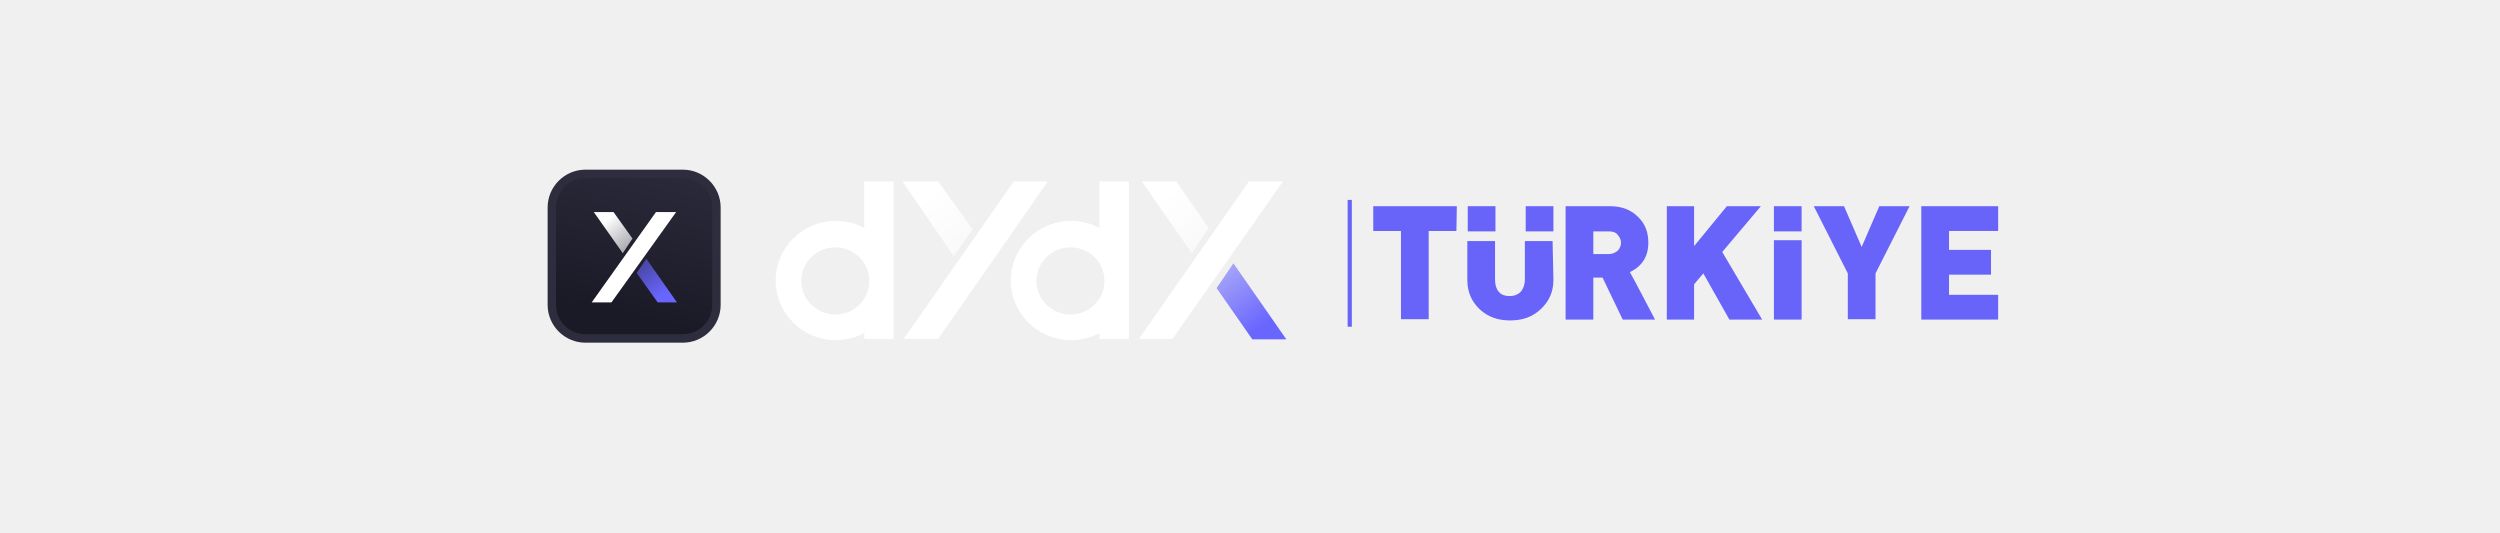
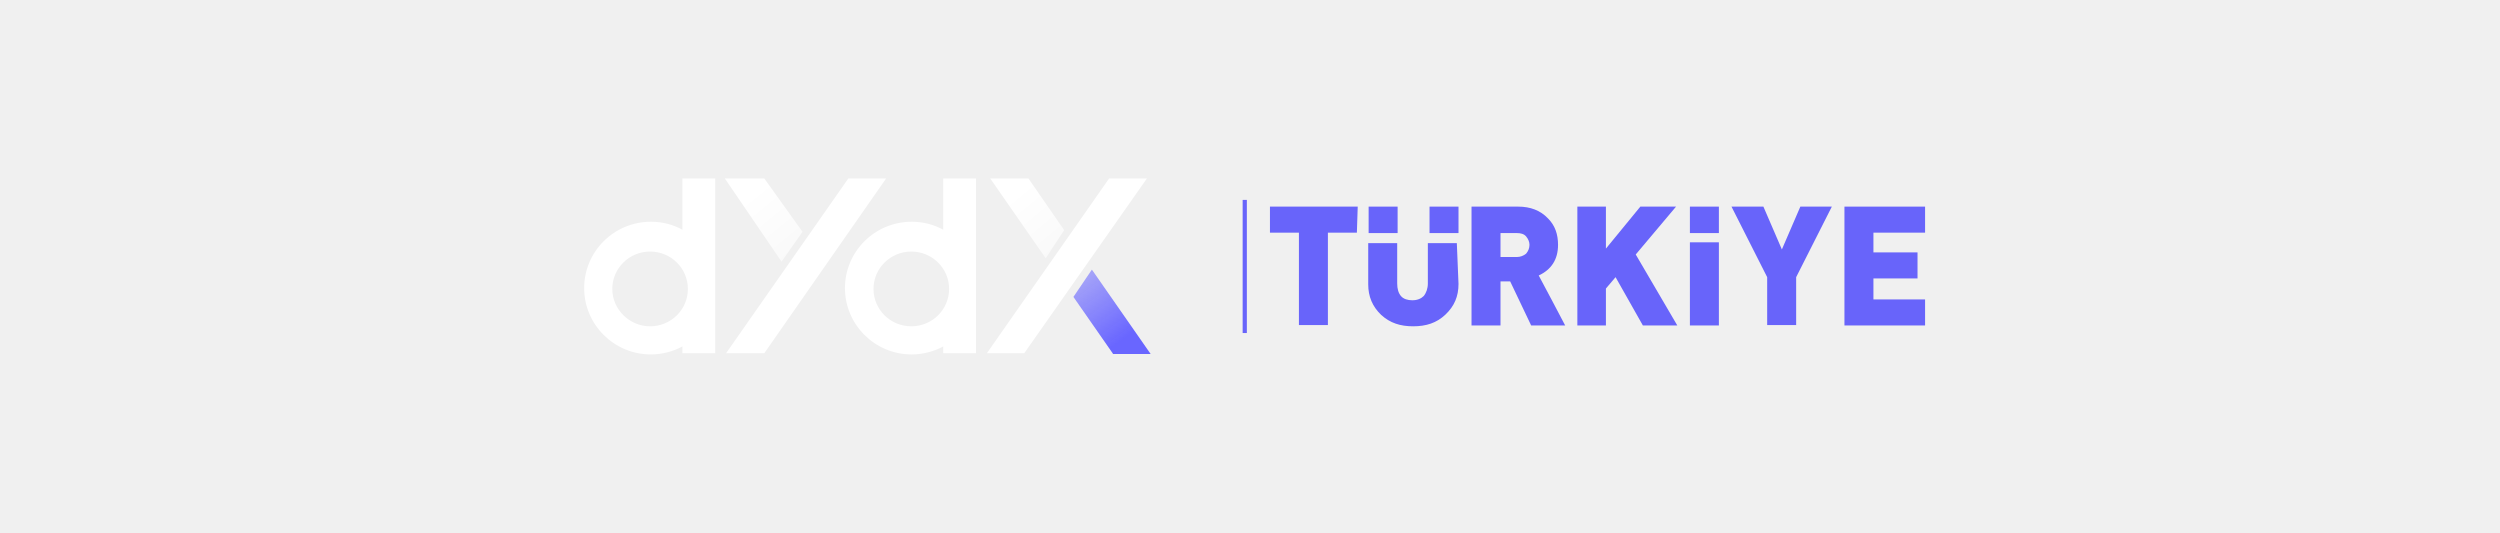
<svg xmlns="http://www.w3.org/2000/svg" version="1.1" id="Layer_1" x="0px" y="0px" viewBox="0 0 595.3 126.9" style="enable-background:new 0 0 595.3 126.9;" xml:space="preserve">
  <style type="text/css">
- 	.st0{fill:#6864FA;}
- 	.st1{display:none;fill:#FF0420;}
- 	.st2{fill:#FFFFFF;}
- 	.st3{fill:url(#SVGID_1_);}
- 	.st4{fill:url(#SVGID_00000177472090991443545080000015561838479930519984_);}
- 	.st5{fill-rule:evenodd;clip-rule:evenodd;fill:#FFFFFF;}
- 	.st6{fill:url(#SVGID_00000006683420841327136230000006691712199390922415_);}
- 	.st7{fill:url(#SVGID_00000050627944478749385420000013965781916358121391_);}
- 	.st8{fill:url(#SVGID_00000051381934688785425180000008333569734114822293_);}
- 	.st9{fill:url(#SVGID_00000040555059433028577670000011316819339388173234_);}
- 	.st10{fill:none;stroke:#2D2D3D;stroke-width:2;}
+ 	.st0{display:none;}
+ 	.st1{display:inline;}
+ 	.st2{fill:#212178;}
+ 	.st3{display:inline;fill:#212178;}
+ 	.st4{fill:#FFFFFF;}
+ 	.st5{display:inline;fill:#FFFFFF;}
+ 	.st6{fill:#6864FA;}
+ 	.st7{fill:url(#SVGID_1_);}
+ 	.st8{fill:url(#SVGID_00000142856533184500489490000010698526464679324307_);}
+ 	.st9{fill-rule:evenodd;clip-rule:evenodd;fill:#FFFFFF;}
+ 	.st10{fill:url(#SVGID_00000060021206523814819460000003593872310565053109_);}
</style>
+   <g class="st0">
+     <g id="StarkNet-logo-white" class="st1">
+       <g id="starknet-logo" transform="translate(4, 5)">
+         <g id="Group-16">
+           <path id="Fill-14" class="st2" d="M120.3,61.9c-1-0.7-2.9-1.5-5.7-2.6c-2.8-1-4.7-2-5.7-2.8c-1.1-0.8-1.6-2-1.6-3.4      s0.5-2.6,1.6-3.4s2.5-1.3,4.3-1.3s3.2,0.5,4.3,1.4s1.7,2.3,1.7,4.1h4.3c0-3-1-5.4-3-7.1c-2-1.7-4.4-2.6-7.3-2.6      c-2.8,0-5.2,0.8-7.2,2.4s-3,3.7-3,6.4c0,2.1,0.5,3.7,1.5,5c0.5,0.7,1.1,1.2,1.6,1.6c0.5,0.5,1.6,1.1,3.2,1.8s3,1.3,4.1,1.6      c2.2,0.9,3.9,1.7,5.1,2.5c1.1,0.8,1.7,1.9,1.7,3.4s-0.6,2.6-1.8,3.5c-1.2,0.9-2.8,1.3-4.8,1.3s-3.8-0.5-5.1-1.6      c-1.3-1-1.9-2.5-1.9-4.4h-4.3c0,3.2,1.1,5.7,3.3,7.5c2.2,1.8,4.9,2.7,8,2.7s5.7-0.8,7.8-2.5s3.1-3.9,3.1-6.7      C124.4,65.9,123.1,63.6,120.3,61.9" />
+         </g>
+         <polygon id="Fill-17" class="st2" points="149,44.5 127.7,44.5 127.7,48.5 136.2,48.5 136.2,76.7 140.4,76.7 140.4,48.5      149,48.5    " />
+         <path id="Fill-18" class="st2" d="M159.7,44.5l-11.8,32.2h4.5c0,0,1.1-3.6,2.1-5.1c4.1-6.4,10.8-7.1,12.9-7.1l4.3,12.1h4.5     l-11.8-32.2L159.7,44.5L159.7,44.5z M157.1,63.5l5-14l3.9,11C163.8,60.6,160.5,61.3,157.1,63.5L157.1,63.5z" />
+         <polygon id="Fill-20" class="st2" points="232.1,44.5 226.8,44.5 213.3,59 213.3,44.5 209,44.5 209,76.7 213.3,76.7 213.3,61.2      227.2,76.7 232.5,76.7 217.8,60.2    " />
+         <polygon id="Fill-21" class="st2" points="253.5,64.3 241.1,44.5 236.3,44.5 236.3,76.7 242.6,76.7 242.6,56.7 255,76.7      259.8,76.7 259.8,44.5 253.5,44.5    " />
+         <polygon id="Fill-22" class="st2" points="270.5,63.4 281.9,63.4 281.9,57.4 270.5,57.4 270.5,50.5 283,50.5 283,44.5      264.1,44.5 264.1,76.7 283.2,76.7 283.2,70.6 270.5,70.6    " />
+         <polygon id="Fill-23" class="st2" points="286,44.5 286,50.5 293.7,50.5 293.7,76.7 300,76.7 300,50.5 307.8,50.5 307.8,44.5         " />
+         <path id="Fill-24" class="st2" d="M197.1,65.1c-0.7-0.6-1.3-1.1-2-1.6c2.1-0.3,4.4-1.4,5.9-3.3c1.3-1.7,1.9-3.6,1.9-5.8     c0-2.8-1-5.1-3-7.1c-2-2-4.4-2.9-7.2-2.9h-12v32.2h4.4V64.5c2.4,0.1,5.9,0.6,9.2,3.6c3.1,2.8,5.3,6.3,6.4,8.6h4.6     C204.2,74.2,201.5,69.1,197.1,65.1L197.1,65.1z M192.6,48.5c1.6,0,3,0.6,4.1,1.7s1.7,2.6,1.7,4.2s-0.6,3.1-1.7,4.2     c-2.1,2.1-6.9,1.7-11.6,1.7c0,0-0.1,0-0.1,0V48.5L192.6,48.5L192.6,48.5z" />
+       </g>
+     </g>
+     <g class="st1">
+       <path class="st2" d="M351.8,57.5h-7.1v22.5h-7.1V57.5h-7.1v-6.3h21.3L351.8,57.5L351.8,57.5z" />
+       <path class="st2" d="M376.6,69.9c0,3.1-1.1,5.5-3.2,7.5s-4.7,2.9-7.8,2.9c-3.1,0-5.6-0.9-7.7-2.8c-2.1-2-3.2-4.5-3.2-7.5v-10h7.1    v9.9c0,1.3,0.3,2.3,1,3.1s1.6,1.1,2.8,1.1c1.2,0,2.1-0.4,2.8-1.1c0.7-0.7,1.1-1.8,1.1-3.1v-9.8h7.1L376.6,69.9L376.6,69.9z" />
+       <path class="st2" d="M402.4,80.1h-8.2l-5.1-10.7h-2.4v10.7h-7.1V51.2H391c3,0,5.5,1,7.3,2.9c1.7,1.7,2.5,3.9,2.5,6.4    c0,3.5-1.6,6-4.7,7.5L402.4,80.1z M393.8,60.5c0-0.7-0.3-1.4-0.9-2c-0.6-0.6-1.3-0.9-2.2-0.9h-4v5.8h4c0.9,0,1.6-0.3,2.2-0.8    C393.5,62,393.8,61.3,393.8,60.5z" />
+       <path class="st2" d="M429.7,80.1h-8.3l-6.6-11.8l-2.4,2.8v9h-7V51.2h7v10.2l8.3-10.2h8.7l-9.8,11.7L429.7,80.1z" />
+       <path class="st2" d="M439.8,80.1h-7.1V59.9h7.1V80.1z" />
+       <path class="st2" d="M439.8,57.6h-7.1v-6.4h7.1V57.6z" />
+       <path class="st2" d="M376.6,57.6h-7.1v-6.4h7.1V57.6z" />
+       <path class="st2" d="M361.8,57.6h-7.1v-6.4h7.1V57.6z" />
+       <path class="st2" d="M467.3,51.2l-8.7,17.1V80h-7.1V68.3l-8.7-17.1h7.7l4.5,10.4l4.5-10.4C459.6,51.2,467.3,51.2,467.3,51.2z" />
+       <path class="st2" d="M489.9,80.1h-19.6V51.2h19.6v6.3h-12.5v4.8h10.7v6.3h-10.7v5.1h12.5V80.1z" />
+     </g>
+     <rect x="320.6" y="47.6" class="st3" width="1.1" height="36" />
+   </g>
+   <g class="st0">
+     <g id="StarkNet-logo-white_00000116199205816580677430000005706419240488844192_" class="st1">
+       <g id="starknet-logo_00000159463139328393196310000009755537747185328517_" transform="translate(4, 5)">
+         <g id="Group-16_00000096019979376153598690000015896277860107650745_">
+           <path id="Fill-14_00000132058409076773994860000005282490996404374936_" class="st4" d="M120.3-85.2c-1-0.7-2.9-1.5-5.7-2.6      c-2.8-1-4.7-2-5.7-2.8c-1.1-0.8-1.6-2-1.6-3.4c0-1.4,0.5-2.6,1.6-3.4c1.1-0.8,2.5-1.3,4.3-1.3s3.2,0.5,4.3,1.4s1.7,2.3,1.7,4.1      h4.3c0-3-1-5.4-3-7.1c-2-1.7-4.4-2.6-7.3-2.6c-2.8,0-5.2,0.8-7.2,2.4s-3,3.7-3,6.4c0,2.1,0.5,3.7,1.5,5c0.5,0.7,1.1,1.2,1.6,1.6      c0.5,0.4,1.6,1.1,3.2,1.8s3,1.3,4.1,1.6c2.2,0.9,3.9,1.7,5.1,2.5c1.1,0.8,1.7,1.9,1.7,3.4s-0.6,2.6-1.8,3.5      c-1.2,0.9-2.8,1.3-4.8,1.3s-3.8-0.5-5.1-1.6c-1.3-1-1.9-2.5-1.9-4.4h-4.3c0,3.2,1.1,5.7,3.3,7.5c2.2,1.8,4.9,2.7,8,2.7      s5.7-0.8,7.8-2.5s3.1-3.9,3.1-6.7C124.4-81.2,123.1-83.4,120.3-85.2" />
+         </g>
+         <polygon id="Fill-17_00000049921433382710659730000018187160448283388295_" class="st4" points="149,-102.6 127.7,-102.6      127.7,-98.5 136.2,-98.5 136.2,-70.4 140.4,-70.4 140.4,-98.5 149,-98.5    " />
+         <path id="Fill-18_00000119828211190817875310000011109783836405353104_" class="st4" d="M159.7-102.6l-11.8,32.2h4.5     c0,0,1.1-3.6,2.1-5.1c4.1-6.4,10.8-7.1,12.9-7.1l4.3,12.1h4.5l-11.8-32.2L159.7-102.6L159.7-102.6z M157.1-83.6l5-14l3.9,10.9     C163.8-86.4,160.5-85.8,157.1-83.6L157.1-83.6z" />
+         <polygon id="Fill-20_00000163776750373682199470000013205363530031651233_" class="st4" points="232.1,-102.6 226.8,-102.6      213.3,-88 213.3,-102.6 209,-102.6 209,-70.4 213.3,-70.4 213.3,-85.8 227.2,-70.4 232.5,-70.4 217.8,-86.9    " />
+         <polygon id="Fill-21_00000014628285318751405600000014510380358013974201_" class="st4" points="253.5,-82.7 241.1,-102.6      236.3,-102.6 236.3,-70.4 242.6,-70.4 242.6,-90.3 255,-70.4 259.8,-70.4 259.8,-102.6 253.5,-102.6    " />
+         <polygon id="Fill-22_00000085936794179920380650000002247346009044265146_" class="st4" points="270.5,-83.7 281.9,-83.7      281.9,-89.6 270.5,-89.6 270.5,-96.5 283,-96.5 283,-102.6 264.1,-102.6 264.1,-70.4 283.2,-70.4 283.2,-76.5 270.5,-76.5    " />
+         <polygon id="Fill-23_00000116213595971704409240000008946250815333125516_" class="st4" points="286,-102.6 286,-96.5      293.7,-96.5 293.7,-70.4 300,-70.4 300,-96.5 307.8,-96.5 307.8,-102.6    " />
+         <path id="Fill-24_00000108280538345197274900000005987241837572348296_" class="st4" d="M197.1-82c-0.7-0.6-1.3-1.1-2-1.6     c2.1-0.3,4.4-1.4,5.9-3.3c1.3-1.7,1.9-3.6,1.9-5.8c0-2.8-1-5.1-3-7.1c-2-1.9-4.4-2.9-7.2-2.9h-12v32.2h4.4v-12.1     c2.4,0.1,5.9,0.6,9.2,3.6c3.1,2.8,5.3,6.3,6.4,8.6h4.6C204.2-72.8,201.5-78,197.1-82L197.1-82z M192.6-98.6c1.6,0,3,0.6,4.1,1.7     c1.1,1.2,1.7,2.6,1.7,4.2s-0.6,3.1-1.7,4.2c-2.1,2.1-6.9,1.7-11.6,1.7c0,0-0.1,0-0.1,0v-11.9L192.6-98.6L192.6-98.6z" />
+       </g>
+     </g>
+     <g class="st1">
+       <path class="st4" d="M351.8-89.5h-7.1V-67h-7.1v-22.5h-7.1v-6.3h21.3L351.8-89.5L351.8-89.5z" />
+       <path class="st4" d="M376.6-77.1c0,3.1-1.1,5.5-3.2,7.5s-4.7,2.9-7.8,2.9c-3.1,0-5.6-0.9-7.7-2.8c-2.1-2-3.2-4.5-3.2-7.5v-10h7.1    v9.8c0,1.3,0.3,2.3,1,3.1s1.6,1.1,2.8,1.1c1.2,0,2.1-0.4,2.8-1.1c0.7-0.7,1.1-1.8,1.1-3.1v-9.8h7.1L376.6-77.1L376.6-77.1z" />
+       <path class="st4" d="M402.4-67h-8.2l-5.1-10.7h-2.4V-67h-7.1v-28.8H391c3,0,5.5,1,7.3,2.9c1.7,1.7,2.5,3.9,2.5,6.4    c0,3.5-1.6,6-4.7,7.5L402.4-67z M393.8-86.6c0-0.7-0.3-1.4-0.9-2c-0.6-0.6-1.3-0.9-2.2-0.9h-4v5.8h4c0.9,0,1.6-0.3,2.2-0.8    C393.5-85.1,393.8-85.8,393.8-86.6z" />
+       <path class="st4" d="M429.7-67h-8.3l-6.6-11.8l-2.4,2.8v9h-7v-28.8h7v10.2l8.3-10.2h8.7l-9.8,11.7L429.7-67z" />
+       <path class="st4" d="M439.8-67h-7.1v-20.1h7.1V-67z" />
+       <path class="st4" d="M439.8-89.5h-7.1v-6.4h7.1V-89.5z" />
+       <path class="st4" d="M376.6-89.5h-7.1v-6.4h7.1V-89.5z" />
+       <path class="st4" d="M361.8-89.5h-7.1v-6.4h7.1V-89.5z" />
+       <path class="st4" d="M467.3-95.8l-8.7,17.1V-67h-7.1v-11.7l-8.7-17.1h7.7l4.5,10.4l4.5-10.4C459.6-95.8,467.3-95.8,467.3-95.8z" />
+       <path class="st4" d="M489.9-67h-19.6v-28.8h19.6v6.3h-12.5v4.8h10.7v6.3h-10.7v5.1h12.5V-67z" />
+     </g>
+     <rect x="320.6" y="-99.5" class="st5" width="1.1" height="36" />
+   </g>
+   <g class="st0">
+     <g id="StarkNet-logo-white_00000177471325785734572710000015513314579672194996_" class="st1">
+       <g id="starknet-logo_00000078017081119162607130000002527621857773893520_" transform="translate(4, 5)">
+         <g id="Group-16_00000057114311182801186690000005875787913749640383_">
+           <path id="Fill-14_00000100346314938209248720000009227158444489395889_" d="M120.3-226.4c-1-0.7-2.9-1.5-5.7-2.6      c-2.8-1-4.7-2-5.7-2.8c-1.1-0.8-1.6-2-1.6-3.4s0.5-2.6,1.6-3.4s2.5-1.3,4.3-1.3s3.2,0.5,4.3,1.4s1.7,2.3,1.7,4.1h4.3      c0-3-1-5.4-3-7.1c-2-1.7-4.4-2.6-7.3-2.6c-2.8,0-5.2,0.8-7.2,2.4s-3,3.7-3,6.4c0,2.1,0.5,3.7,1.5,5c0.5,0.6,1.1,1.2,1.6,1.6      c0.5,0.4,1.6,1.1,3.2,1.8s3,1.3,4.1,1.6c2.2,0.9,3.9,1.7,5.1,2.5c1.1,0.8,1.7,1.9,1.7,3.4s-0.6,2.6-1.8,3.5      c-1.2,0.9-2.8,1.3-4.8,1.3s-3.8-0.5-5.1-1.6s-1.9-2.5-1.9-4.4h-4.3c0,3.2,1.1,5.7,3.3,7.5c2.2,1.8,4.9,2.7,8,2.7      s5.7-0.8,7.8-2.5s3.1-3.9,3.1-6.7C124.4-222.3,123.1-224.6,120.3-226.4" />
+         </g>
+         <polygon id="Fill-17_00000115491877069958892600000017274965264727312012_" points="149,-243.8 127.7,-243.8 127.7,-239.7      136.2,-239.7 136.2,-211.6 140.4,-211.6 140.4,-239.7 149,-239.7    " />
+         <path id="Fill-18_00000160877699714525897530000014503760386858652090_" d="M159.7-243.8l-11.8,32.2h4.5c0,0,1.1-3.6,2.1-5.1     c4.1-6.4,10.8-7.1,12.9-7.1l4.3,12.1h4.5l-11.8-32.2L159.7-243.8L159.7-243.8z M157.1-224.8l5-14l3.9,10.9     C163.8-227.6,160.5-227,157.1-224.8L157.1-224.8z" />
+         <polygon id="Fill-20_00000121985895138196805610000005448742011625233555_" points="232.1,-243.8 226.8,-243.8 213.3,-229.2      213.3,-243.8 209,-243.8 209,-211.6 213.3,-211.6 213.3,-227 227.2,-211.6 232.5,-211.6 217.8,-228.1    " />
+         <polygon id="Fill-21_00000031898996026058375380000006430449055382562479_" points="253.5,-223.9 241.1,-243.8 236.3,-243.8      236.3,-211.6 242.6,-211.6 242.6,-231.5 255,-211.6 259.8,-211.6 259.8,-243.8 253.5,-243.8    " />
+         <polygon id="Fill-22_00000015355036271669448570000004237860309378502815_" points="270.5,-224.9 281.9,-224.9 281.9,-230.8      270.5,-230.8 270.5,-237.7 283,-237.7 283,-243.8 264.1,-243.8 264.1,-211.6 283.2,-211.6 283.2,-217.6 270.5,-217.6    " />
+         <polygon id="Fill-23_00000016035285826376464150000010949331628793113234_" points="286,-243.8 286,-237.7 293.7,-237.7      293.7,-211.6 300,-211.6 300,-237.7 307.8,-237.7 307.8,-243.8    " />
+         <path id="Fill-24_00000095298329928911343590000002345069656525674370_" d="M197.1-223.2c-0.7-0.6-1.3-1.1-2-1.6     c2.1-0.3,4.4-1.4,5.9-3.3c1.3-1.7,1.9-3.6,1.9-5.8c0-2.8-1-5.1-3-7.1c-2-1.9-4.4-2.9-7.2-2.9h-12v32.2h4.4v-12.1     c2.4,0.1,5.9,0.6,9.2,3.6c3.1,2.8,5.3,6.4,6.4,8.6h4.6C204.2-214,201.5-219.1,197.1-223.2L197.1-223.2z M192.6-239.8     c1.6,0,3,0.6,4.1,1.7s1.7,2.6,1.7,4.2s-0.6,3.1-1.7,4.2c-2.1,2.1-6.9,1.7-11.6,1.7c0,0-0.1,0-0.1,0v-11.9L192.6-239.8     L192.6-239.8z" />
+       </g>
+     </g>
+     <g class="st1">
+       <path d="M351.8-230.7h-7.1v22.5h-7.1v-22.5h-7.1v-6.3h21.3L351.8-230.7L351.8-230.7z" />
+       <path d="M376.6-218.3c0,3.1-1.1,5.5-3.2,7.5c-2.1,1.9-4.7,2.9-7.8,2.9c-3.1,0-5.6-0.9-7.7-2.8c-2.1-2-3.2-4.5-3.2-7.5v-10h7.1v9.9    c0,1.3,0.3,2.3,1,3.1s1.6,1.1,2.8,1.1c1.2,0,2.1-0.4,2.8-1.1c0.7-0.7,1.1-1.8,1.1-3.1v-9.9h7.1L376.6-218.3L376.6-218.3z" />
+       <path d="M402.4-208.2h-8.2l-5.1-10.7h-2.4v10.7h-7.1V-237H391c3,0,5.5,1,7.3,2.9c1.7,1.7,2.5,3.9,2.5,6.4c0,3.5-1.6,6-4.7,7.5    L402.4-208.2z M393.8-227.8c0-0.7-0.3-1.4-0.9-2c-0.6-0.6-1.3-0.9-2.2-0.9h-4v5.8h4c0.9,0,1.6-0.3,2.2-0.9    C393.5-226.2,393.8-226.9,393.8-227.8z" />
+       <path d="M429.7-208.2h-8.3l-6.6-11.8l-2.4,2.8v9h-7V-237h7v10.2l8.3-10.2h8.7l-9.8,11.7L429.7-208.2z" />
+       <path d="M439.8-208.2h-7.1v-20.1h7.1V-208.2z" />
+       <path d="M439.8-230.7h-7.1v-6.4h7.1V-230.7z" />
+       <path d="M376.6-230.7h-7.1v-6.4h7.1V-230.7z" />
+       <path d="M361.8-230.7h-7.1v-6.4h7.1V-230.7z" />
+       <path d="M467.3-237l-8.7,17.1v11.7h-7.1v-11.7l-8.7-17.1h7.7l4.5,10.4l4.5-10.4H467.3z" />
+       <path d="M489.9-208.2h-19.6V-237h19.6v6.3h-12.5v4.8h10.7v6.3h-10.7v5.1h12.5V-208.2z" />
+     </g>
+     <rect x="320.6" y="-240.7" class="st1" width="1.1" height="36" />
+   </g>
  <g>
    <g>
-       <path class="st0" d="M346.8,55h-6.6v21h-6.6V55h-6.6v-5.9h19.9L346.8,55L346.8,55L346.8,55z" />
-       <path class="st0" d="M369.9,66.6c0,2.9-1,5.1-3,7s-4.4,2.7-7.3,2.7s-5.2-0.8-7.2-2.6c-2-1.9-3-4.2-3-7v-9.3h6.6v9.2    c0,1.2,0.3,2.2,0.9,2.9s1.5,1,2.6,1s2-0.4,2.6-1c0.6-0.7,1-1.7,1-2.9v-9.2h6.6L369.9,66.6C370,66.6,369.9,66.6,369.9,66.6z" />
-       <path class="st0" d="M394.1,76.1h-7.7l-4.8-10h-2.2v10h-6.6v-27h10.6c2.8,0,5.1,0.9,6.8,2.7c1.6,1.6,2.3,3.6,2.3,6    c0,3.3-1.5,5.6-4.4,7C388.2,64.8,394.1,76.1,394.1,76.1z M386,57.8c0-0.7-0.3-1.3-0.8-1.9s-1.2-0.8-2.1-0.8h-3.7v5.4h3.7    c0.8,0,1.5-0.3,2.1-0.8C385.7,59.2,386,58.5,386,57.8z" />
-       <path class="st0" d="M419.6,76.1h-7.8l-6.2-11l-2.2,2.6v8.4h-6.5v-27h6.5v9.5l7.8-9.5h8.1L410.1,60L419.6,76.1L419.6,76.1    L419.6,76.1z" />
-       <path class="st0" d="M429,76.1h-6.6V57.2h6.6V76.1z" />
-       <path class="st0" d="M429,55.1h-6.6v-6h6.6V55.1z" />
-       <path class="st0" d="M369.9,55.1h-6.6v-6h6.6V55.1z" />
-       <path class="st0" d="M356.1,55.1h-6.6v-6h6.6V55.1z" />
-       <path class="st0" d="M454.7,49.1l-8.1,16V76h-6.6V65.1l-8.1-16h7.2l4.2,9.7l4.2-9.7L454.7,49.1L454.7,49.1z" />
-       <path class="st0" d="M475.8,76.1h-18.3v-27h18.3V55h-11.7v4.5h10v5.9h-10v4.8h11.7V76.1L475.8,76.1L475.8,76.1z" />
+       <path class="st6" d="M323.1,55.4h-6.9v22h-6.9v-22h-6.9v-6.2h20.9L323.1,55.4L323.1,55.4L323.1,55.4z" />
+       <path class="st6" d="M347.3,67.6c0,3-1,5.3-3.1,7.3c-2.1,2-4.6,2.8-7.7,2.8s-5.5-0.8-7.6-2.7c-2.1-2-3.1-4.4-3.1-7.3v-9.8h6.9v9.6    c0,1.3,0.3,2.3,0.9,3c0.6,0.7,1.6,1,2.7,1c1.2,0,2.1-0.4,2.7-1c0.6-0.7,1-1.8,1-3v-9.6h6.9L347.3,67.6    C347.4,67.6,347.3,67.6,347.3,67.6z" />
+       <path class="st6" d="M372.7,77.5h-8.1l-5-10.5h-2.3v10.5h-6.9V49.2h11.1c2.9,0,5.3,0.9,7.1,2.8c1.7,1.7,2.4,3.8,2.4,6.3    c0,3.5-1.6,5.9-4.6,7.3C366.5,65.7,372.7,77.5,372.7,77.5z M364.2,58.3c0-0.7-0.3-1.4-0.8-2s-1.3-0.8-2.2-0.8h-3.9v5.7h3.9    c0.8,0,1.6-0.3,2.2-0.8C363.9,59.8,364.2,59.1,364.2,58.3z" />
+       <path class="st6" d="M399.4,77.5h-8.2L384.7,66l-2.3,2.7v8.8h-6.8V49.2h6.8v10l8.2-10h8.5l-9.6,11.4L399.4,77.5L399.4,77.5    L399.4,77.5z" />
+       <path class="st6" d="M409.3,77.5h-6.9V57.7h6.9V77.5z" />
+       <path class="st6" d="M409.3,55.5h-6.9v-6.3h6.9V55.5z" />
+       <path class="st6" d="M347.3,55.5h-6.9v-6.3h6.9V55.5z" />
+       <path class="st6" d="M332.8,55.5h-6.9v-6.3h6.9V55.5z" />
+       <path class="st6" d="M436.2,49.2L427.7,66v11.4h-6.9V66l-8.5-16.8h7.6l4.4,10.2l4.4-10.2H436.2L436.2,49.2z" />
+       <path class="st6" d="M458.4,77.5h-19.2V49.2h19.2v6.2h-12.3v4.7h10.5v6.2h-10.5v5h12.3V77.5L458.4,77.5L458.4,77.5z" />
    </g>
-     <rect x="320.9" y="47.6" class="st0" width="1" height="30.2" />
+     <rect x="295.9" y="47.6" class="st6" width="1" height="31.7" />
  </g>
-   <path class="st1" d="M124.7,76.1c-3,0-5.4-0.7-7.3-2.1c-1.9-1.4-2.8-3.5-2.8-6.1c0-0.6,0.1-1.2,0.2-2c0.3-1.8,0.8-4,1.4-6.5  c1.7-6.9,6.1-10.4,13.2-10.4c1.9,0,3.7,0.3,5.2,1c1.5,0.6,2.7,1.6,3.6,2.9c0.9,1.2,1.3,2.8,1.3,4.5c0,0.5-0.1,1.2-0.2,2  c-0.4,2.2-0.8,4.4-1.4,6.5c-0.9,3.4-2.4,6-4.6,7.7C131.2,75.2,128.3,76.1,124.7,76.1C124.7,76.1,124.7,76.1,124.7,76.1z M125.2,70.6  c1.4,0,2.6-0.4,3.6-1.2c1-0.8,1.7-2.1,2.1-3.8c0.6-2.4,1-4.4,1.3-6.2c0.1-0.5,0.1-1.1,0.1-1.6c0-2.3-1.2-3.4-3.6-3.4  c-1.4,0-2.6,0.4-3.6,1.2c-1,0.8-1.7,2.1-2.1,3.8c-0.4,1.7-0.9,3.7-1.4,6.2c-0.1,0.5-0.2,1-0.2,1.6C121.6,69.5,122.8,70.6,125.2,70.6  L125.2,70.6L125.2,70.6z" />
-   <path class="st1" d="M143.2,75.7c-0.3,0-0.5-0.1-0.6-0.3c-0.1-0.2-0.2-0.4-0.1-0.7l5.2-24.5c0.1-0.3,0.2-0.5,0.4-0.7  c0.2-0.2,0.5-0.3,0.7-0.3h10c2.8,0,5,0.6,6.7,1.7c1.7,1.2,2.6,2.8,2.6,5c0,0.6-0.1,1.3-0.2,2c-0.6,2.9-1.9,5-3.8,6.4  c-1.9,1.4-4.5,2.1-7.8,2.1h-5.1l-1.7,8.2c-0.1,0.3-0.2,0.5-0.4,0.7c-0.2,0.2-0.5,0.3-0.7,0.3L143.2,75.7L143.2,75.7z M156.6,61.3  c1.1,0,2-0.3,2.8-0.9c0.8-0.6,1.3-1.4,1.6-2.5c0.1-0.4,0.1-0.8,0.1-1.1c0-0.7-0.2-1.3-0.6-1.7c-0.4-0.4-1.1-0.6-2.2-0.6h-4.5  l-1.4,6.7H156.6L156.6,61.3z" />
-   <path class="st1" d="M176.6,75.7c-0.3,0-0.5-0.1-0.6-0.3c-0.1-0.2-0.2-0.4-0.1-0.7l4.2-19.5h-6.7c-0.3,0-0.5-0.1-0.6-0.3  c-0.1-0.2-0.2-0.4-0.1-0.7l0.9-4c0.1-0.3,0.2-0.5,0.4-0.7c0.2-0.2,0.5-0.3,0.7-0.3h20.3c0.3,0,0.5,0.1,0.6,0.3  c0.1,0.2,0.1,0.3,0.1,0.5c0,0.1,0,0.2,0,0.2l-0.9,4c-0.1,0.3-0.2,0.5-0.4,0.7c-0.2,0.2-0.4,0.3-0.7,0.3h-6.7l-4.2,19.5  c-0.1,0.3-0.2,0.5-0.4,0.7c-0.2,0.2-0.5,0.3-0.7,0.3H176.6z" />
-   <path class="st1" d="M196.5,75.7c-0.3,0-0.5-0.1-0.6-0.3c-0.1-0.2-0.2-0.4-0.1-0.7l5.2-24.5c0.1-0.3,0.2-0.5,0.4-0.7  c0.2-0.2,0.5-0.3,0.7-0.3h5.1c0.3,0,0.5,0.1,0.6,0.3c0.1,0.2,0.1,0.3,0.1,0.5c0,0.1,0,0.2,0,0.2l-5.2,24.5c-0.1,0.3-0.2,0.5-0.4,0.7  c-0.2,0.2-0.5,0.3-0.7,0.3H196.5z" />
-   <path class="st1" d="M210.8,75.7c-0.3,0-0.5-0.1-0.6-0.3c-0.1-0.2-0.2-0.4-0.1-0.7l5.2-24.5c0.1-0.3,0.2-0.5,0.4-0.7  c0.2-0.2,0.5-0.3,0.8-0.3h4.1c0.6,0,1,0.3,1.2,0.8l4.1,11.9l9.1-11.9c0.1-0.2,0.3-0.4,0.5-0.6c0.2-0.2,0.6-0.3,0.9-0.3h4.1  c0.3,0,0.5,0.1,0.6,0.3c0.1,0.2,0.1,0.3,0.1,0.5c0,0.1,0,0.2,0,0.2L236,74.8c-0.1,0.3-0.2,0.5-0.4,0.7c-0.2,0.2-0.5,0.3-0.7,0.3  h-4.6c-0.3,0-0.5-0.1-0.6-0.3c-0.1-0.2-0.2-0.4-0.1-0.7l2.9-13.9l-5.8,7.6c-0.2,0.3-0.5,0.5-0.7,0.6s-0.5,0.2-0.8,0.2h-2  c-0.5,0-0.9-0.3-1.1-0.9l-2.7-8l-3,14.2c-0.1,0.3-0.2,0.5-0.4,0.7c-0.2,0.2-0.5,0.3-0.7,0.3L210.8,75.7L210.8,75.7z" />
-   <path class="st1" d="M244.1,75.7c-0.3,0-0.5-0.1-0.6-0.3c-0.1-0.2-0.2-0.4-0.1-0.7l5.2-24.5c0.1-0.3,0.2-0.5,0.4-0.7  c0.2-0.2,0.5-0.3,0.7-0.3h5.1c0.3,0,0.5,0.1,0.6,0.3c0.1,0.2,0.1,0.3,0.1,0.5c0,0.1,0,0.2,0,0.2l-5.2,24.5c-0.1,0.3-0.2,0.5-0.4,0.7  c-0.2,0.2-0.5,0.3-0.7,0.3H244.1z" />
-   <path class="st1" d="M267.7,76.1c-2.2,0-4.1-0.3-5.7-0.9c-1.6-0.6-2.7-1.4-3.5-2.4c-0.8-1-1.2-2.1-1.2-3.3c0-0.2,0-0.5,0.1-0.9  c0-0.2,0.1-0.4,0.3-0.6c0.2-0.2,0.4-0.2,0.6-0.2h4.8c0.3,0,0.5,0.1,0.7,0.2c0.2,0.1,0.4,0.3,0.5,0.5c0.2,0.7,0.6,1.2,1.2,1.6  c0.6,0.4,1.5,0.6,2.7,0.6c1.4,0,2.6-0.2,3.5-0.7c0.9-0.4,1.4-1.1,1.6-1.8c0-0.1,0-0.2,0-0.4c0-0.6-0.4-1.1-1.2-1.5  c-0.8-0.4-2.2-0.8-4.3-1.3c-2.4-0.5-4.3-1.3-5.5-2.4c-1.2-1.1-1.9-2.5-1.9-4.2c0-0.6,0.1-1.2,0.2-1.8c0.5-2.3,1.7-4.2,3.7-5.5  c2-1.3,4.6-2,7.8-2c1.9,0,3.6,0.3,5.1,1c1.5,0.7,2.6,1.5,3.4,2.6c0.8,1,1.2,2.1,1.2,3.1c0,0.3,0,0.5,0,0.6c0,0.2-0.2,0.4-0.3,0.6  c-0.1,0.2-0.3,0.2-0.6,0.2h-5c-0.5,0-0.9-0.2-1.1-0.6c0-0.6-0.3-1.1-0.9-1.5c-0.6-0.4-1.3-0.6-2.3-0.6c-1.1,0-2,0.2-2.8,0.6  c-0.7,0.4-1.1,1-1.3,1.8c0,0.1,0,0.3,0,0.5c0,0.6,0.4,1.1,1,1.5c0.7,0.4,2,0.8,3.8,1.2c2.8,0.5,4.9,1.3,6.1,2.4c1.3,1,2,2.4,2,4.1  c0,0.6-0.1,1.2-0.2,1.9c-0.5,2.6-1.9,4.5-4,5.8C274.1,75.4,271.2,76.1,267.7,76.1L267.7,76.1L267.7,76.1z" />
-   <path class="st1" d="M285.4,75.7c-0.3,0-0.5-0.1-0.6-0.3c-0.1-0.2-0.2-0.4-0.1-0.7l5.2-24.5c0-0.3,0.2-0.5,0.4-0.7  c0.2-0.2,0.5-0.3,0.8-0.3h4.1c0.6,0,1,0.3,1.2,0.8l4.1,11.9l9.1-11.9c0.1-0.2,0.3-0.4,0.5-0.6c0.2-0.2,0.5-0.3,0.9-0.3h4.1  c0.3,0,0.5,0.1,0.6,0.3c0.1,0.2,0.1,0.3,0.1,0.5c0,0.1,0,0.2,0,0.2l-5.2,24.5c0,0.3-0.2,0.5-0.4,0.7c-0.2,0.2-0.5,0.3-0.7,0.3h-4.6  c-0.3,0-0.5-0.1-0.6-0.3c-0.1-0.2-0.2-0.4-0.1-0.7l2.9-13.9l-5.8,7.6c-0.2,0.3-0.5,0.5-0.7,0.6s-0.5,0.2-0.8,0.2h-2  c-0.5,0-0.9-0.3-1.1-0.9l-2.7-8l-3,14.2c0,0.3-0.2,0.5-0.4,0.7c-0.2,0.2-0.5,0.3-0.7,0.3L285.4,75.7L285.4,75.7z" />
-   <path class="st2" d="M297.4,43.2l-26.2,37.5h8l26.3-37.5H297.4z" />
-   <linearGradient id="SVGID_1_" gradientUnits="userSpaceOnUse" x1="277.365" y1="79.698" x2="288.399" y2="66.377" gradientTransform="matrix(1 0 0 -1 0 126)">
+   <path class="st4" d="M264.1,42.5L235,84.1h8.9l29.2-41.6C273.1,42.5,264.1,42.5,264.1,42.5z" />
+   <linearGradient id="SVGID_1_" gradientUnits="userSpaceOnUse" x1="241.933" y1="19.899" x2="254.177" y2="34.68" gradientTransform="matrix(1 0 0 1 0 26)">
    <stop offset="0" style="stop-color:#FFFFFF" />
    <stop offset="1" style="stop-color:#FFFFFF;stop-opacity:0.55" />
  </linearGradient>
-   <path class="st3" d="M280.1,43.2l7.7,11.1l-4,6l-11.9-17.1H280.1z" />
-   <linearGradient id="SVGID_00000036932560740460777510000017287714235556357505_" gradientUnits="userSpaceOnUse" x1="300.326" y1="48.307" x2="286.769" y2="66.583" gradientTransform="matrix(1 0 0 -1 0 126)">
+   <path class="st7" d="M244.9,42.5l8.5,12.3l-4.4,6.7l-13.2-19C235.8,42.5,244.9,42.5,244.9,42.5z" />
+   <linearGradient id="SVGID_00000039102578759953432730000005904345612361305272_" gradientUnits="userSpaceOnUse" x1="267.387" y1="54.754" x2="252.344" y2="34.474" gradientTransform="matrix(1 0 0 1 0 26)">
    <stop offset="0" style="stop-color:#6966FF" />
    <stop offset="1" style="stop-color:#6966FF;stop-opacity:0.36" />
  </linearGradient>
-   <path style="fill:url(#SVGID_00000036932560740460777510000017287714235556357505_);" d="M298.2,80.8l-8.5-12.2l4-5.9l12.6,18.1  H298.2z" />
-   <path class="st5" d="M261.8,43.2h7v37.5h-7v-1.4c-2,1.1-4.4,1.7-6.8,1.7c-7.9,0-14.3-6.4-14.3-14.2s6.4-14.2,14.3-14.2  c2.5,0,4.8,0.6,6.8,1.7V43.2z M254.9,74.9c4.5,0,8.1-3.6,8.1-8c0-4.4-3.6-8-8.1-8c-4.5,0-8.1,3.6-8.1,8  C246.8,71.3,250.4,74.9,254.9,74.9z" />
-   <path class="st2" d="M241.4,43.2l-26.2,37.5h8.2l26.1-37.5H241.4z" />
-   <linearGradient id="SVGID_00000128473526223964870370000012833576922159717525_" gradientUnits="userSpaceOnUse" x1="220.643" y1="79.542" x2="232.081" y2="65.555" gradientTransform="matrix(1 0 0 -1 0 126)">
+   <path style="fill:url(#SVGID_00000039102578759953432730000005904345612361305272_);" d="M265,84.2l-9.4-13.5l4.4-6.5l14,20.1H265z" />
+   <path class="st9" d="M224.6,42.5h7.8v41.6h-7.8v-1.6c-2.2,1.2-4.9,1.9-7.5,1.9c-8.8,0-15.9-7.1-15.9-15.8s7.1-15.8,15.9-15.8  c2.8,0,5.3,0.7,7.5,1.9V42.5z M217,77.7c5,0,9-4,9-8.9s-4-8.9-9-8.9c-5,0-9,4-9,8.9C208,73.7,212,77.7,217,77.7z" />
+   <path class="st4" d="M202,42.5l-29.1,41.6h9.1l29-41.6C211,42.5,202,42.5,202,42.5z" />
+   <linearGradient id="SVGID_00000088829045746606128150000004515123856703992720_" gradientUnits="userSpaceOnUse" x1="178.937" y1="20.114" x2="191.63" y2="35.635" gradientTransform="matrix(1 0 0 1 0 26)">
    <stop offset="0" style="stop-color:#FFFFFF" />
    <stop offset="1" style="stop-color:#FFFFFF;stop-opacity:0.55" />
  </linearGradient>
-   <path style="fill:url(#SVGID_00000128473526223964870370000012833576922159717525_);" d="M223.4,43.2l8.2,11.4l-4.5,6.4l-12.2-17.8  H223.4z" />
-   <path class="st5" d="M205.8,43.2h7v37.5h-7v-1.4c-2,1.1-4.4,1.7-6.8,1.7c-7.9,0-14.3-6.4-14.3-14.2s6.4-14.2,14.3-14.2  c2.5,0,4.8,0.6,6.8,1.7V43.2z M198.9,74.9c4.5,0,8.1-3.6,8.1-8c0-4.4-3.6-8-8.1-8s-8.1,3.6-8.1,8C190.8,71.3,194.5,74.9,198.9,74.9z  " />
-   <linearGradient id="SVGID_00000119115063639194773720000014892855289672681103_" gradientUnits="userSpaceOnUse" x1="157.413" y1="91.56" x2="147.754" y2="51.404" gradientTransform="matrix(1 0 0 -1 0 126)">
-     <stop offset="0" style="stop-color:#2C2C3D" />
-     <stop offset="1" style="stop-color:#1A1A27" />
-   </linearGradient>
-   <path style="fill:url(#SVGID_00000119115063639194773720000014892855289672681103_);" d="M139.4,41.4h23.2c4.4,0,8,3.6,8,8v23.2  c0,4.4-3.6,8-8,8h-23.2c-4.4,0-8-3.6-8-8V49.4C131.4,45,135,41.4,139.4,41.4z" />
-   <path class="st2" d="M156.2,50.5L140.9,72h4.7L161,50.5H156.2z" />
-   <linearGradient id="SVGID_00000105424602680443515250000006782466118154633607_" gradientUnits="userSpaceOnUse" x1="144.584" y1="73.815" x2="150.88" y2="66.081" gradientTransform="matrix(1 0 0 -1 0 126)">
-     <stop offset="0" style="stop-color:#FFFFFF" />
-     <stop offset="1" style="stop-color:#FFFFFF;stop-opacity:0.55" />
-   </linearGradient>
-   <path style="fill:url(#SVGID_00000105424602680443515250000006782466118154633607_);" d="M146.1,50.5l4.5,6.3l-2.3,3.5l-6.9-9.8  H146.1z" />
-   <linearGradient id="SVGID_00000061451933534506034940000015866440027409265329_" gradientUnits="userSpaceOnUse" x1="157.849" y1="55.757" x2="150.128" y2="66.349" gradientTransform="matrix(1 0 0 -1 0 126)">
-     <stop offset="0" style="stop-color:#6966FF" />
-     <stop offset="1" style="stop-color:#6966FF;stop-opacity:0.36" />
-   </linearGradient>
-   <path style="fill:url(#SVGID_00000061451933534506034940000015866440027409265329_);" d="M156.6,72l-5-7l2.3-3.4l7.3,10.4H156.6z" />
-   <path class="st10" d="M139.4,41.4h23.2c4.4,0,8,3.6,8,8v23.2c0,4.4-3.6,8-8,8h-23.2c-4.4,0-8-3.6-8-8V49.4  C131.4,45,135,41.4,139.4,41.4z" />
+   <path style="fill:url(#SVGID_00000088829045746606128150000004515123856703992720_);" d="M182,42.5l9.1,12.7l-5,7.1l-13.5-19.8H182z  " />
+   <path class="st9" d="M162.5,42.5h7.8v41.6h-7.8v-1.6c-2.2,1.2-4.9,1.9-7.5,1.9c-8.8,0-15.9-7.1-15.9-15.8s7.1-15.8,15.9-15.8  c2.8,0,5.3,0.7,7.5,1.9V42.5z M154.8,77.7c5,0,9-4,9-8.9s-4-8.9-9-8.9c-5,0-9,4-9,8.9C145.8,73.7,149.9,77.7,154.8,77.7z" />
</svg>
